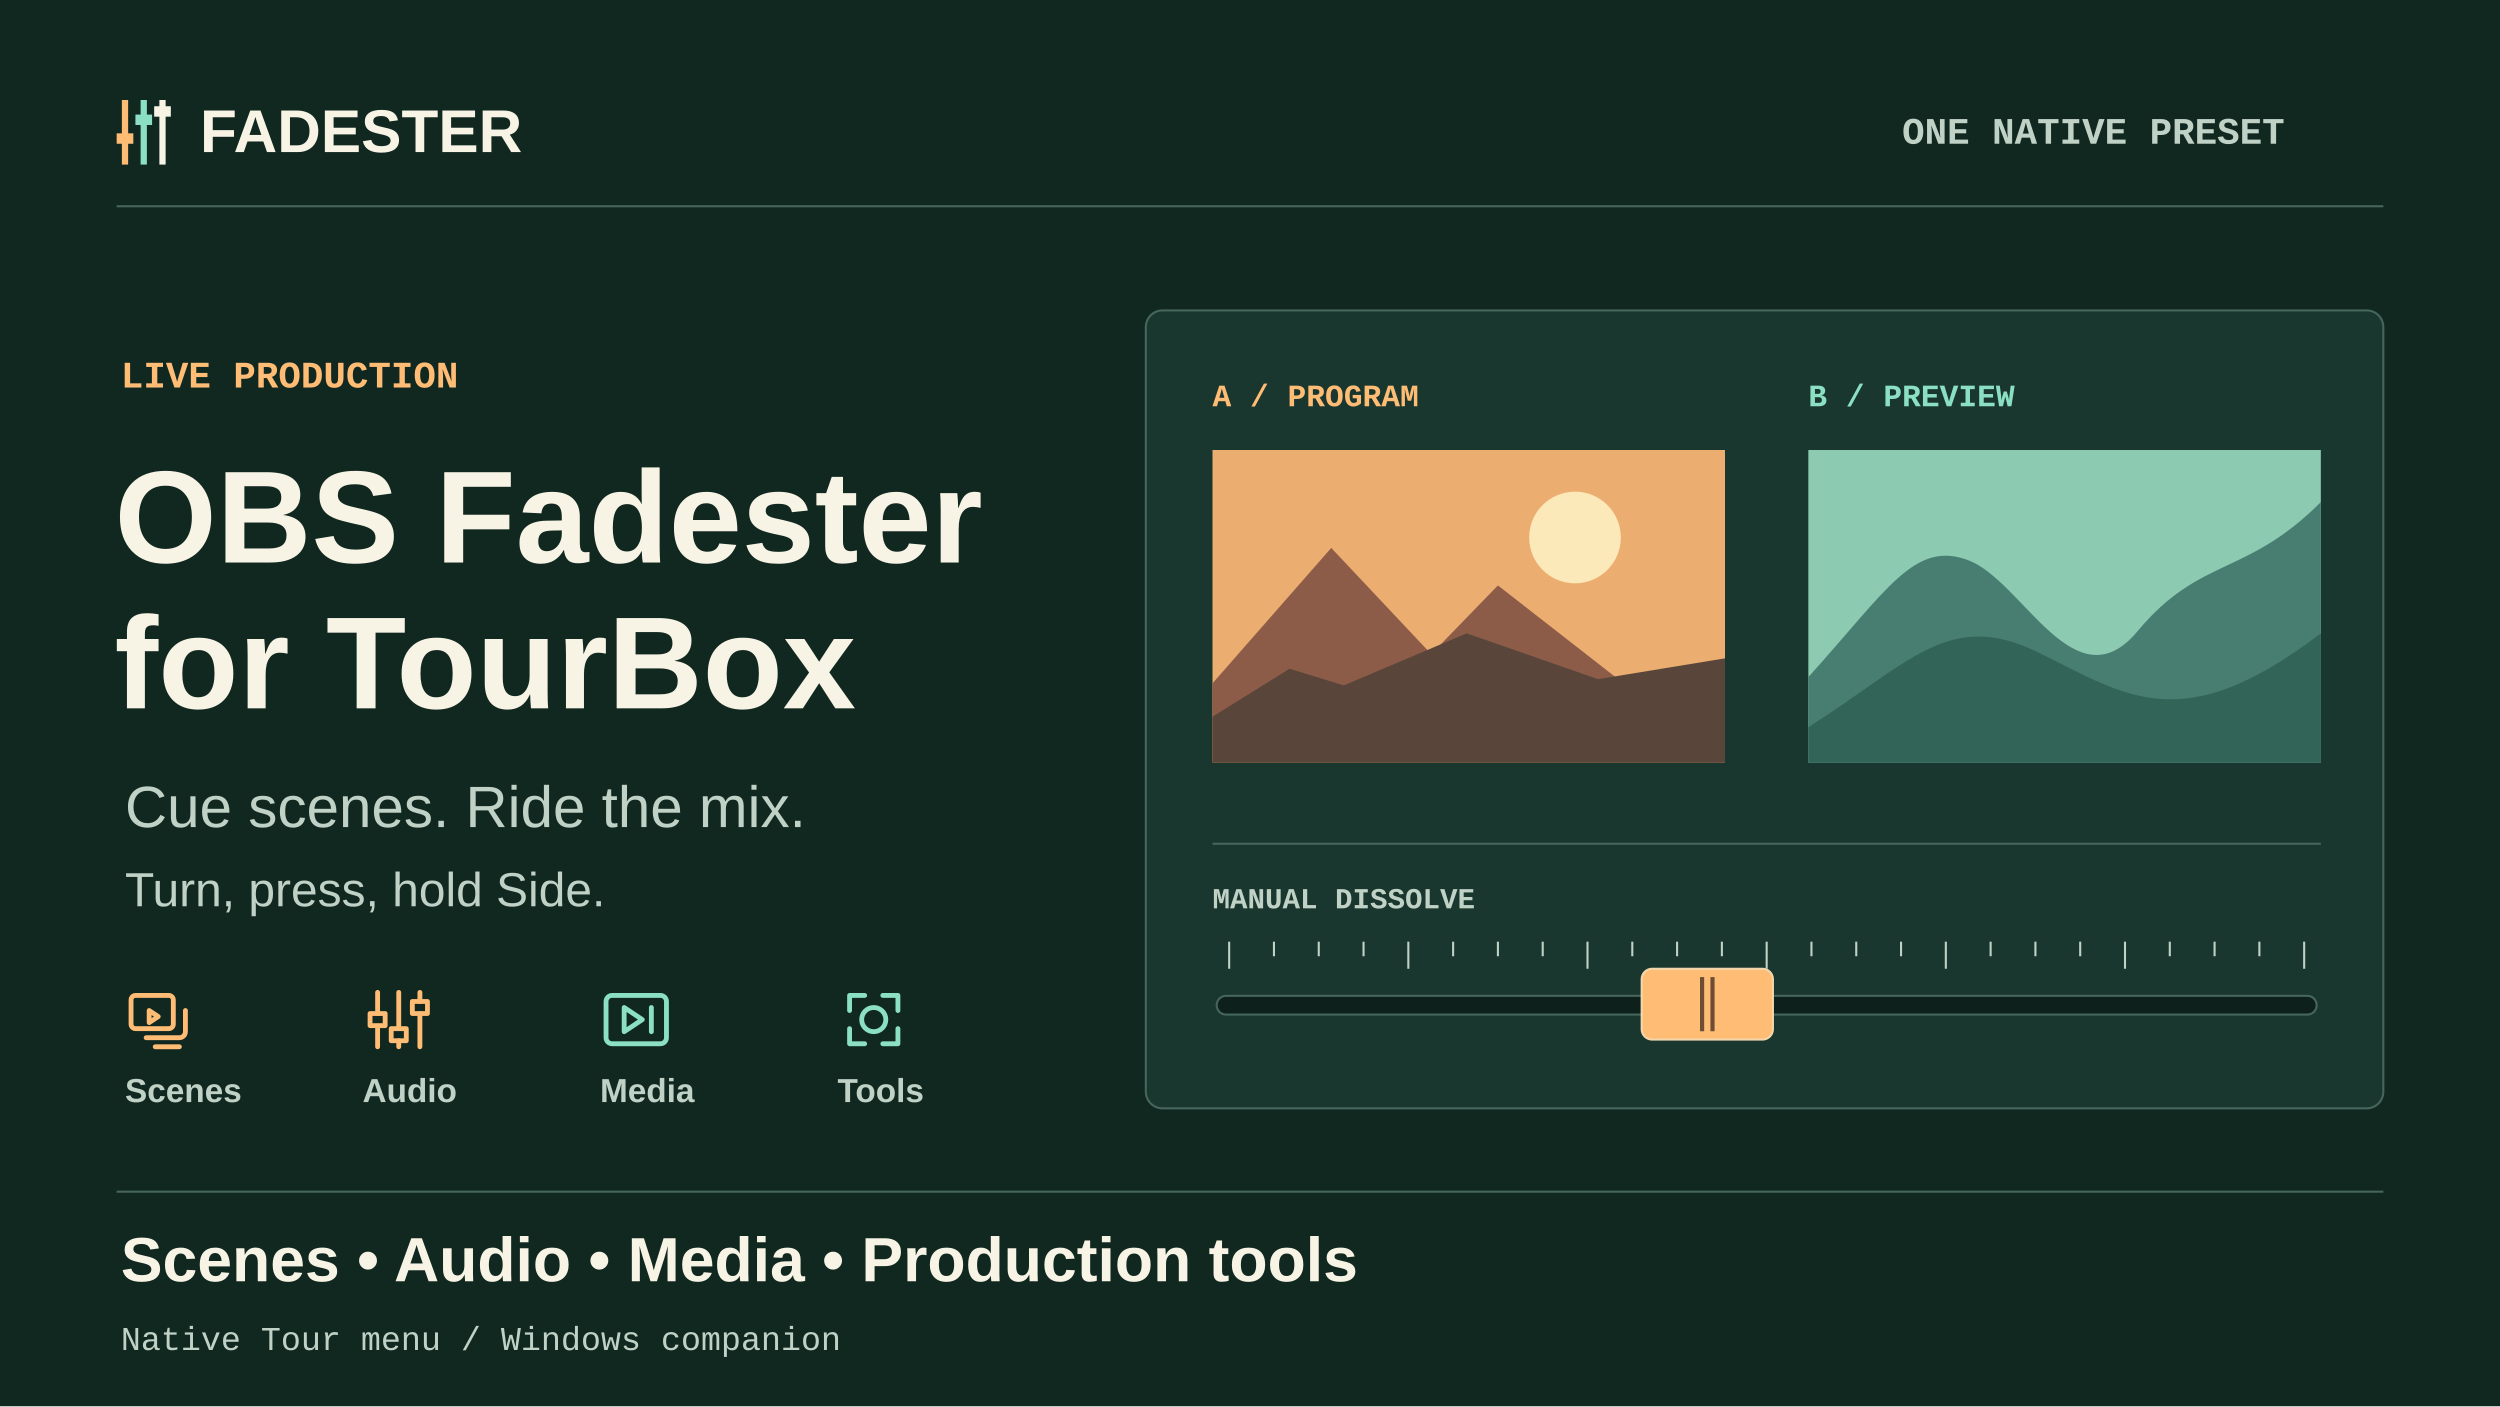
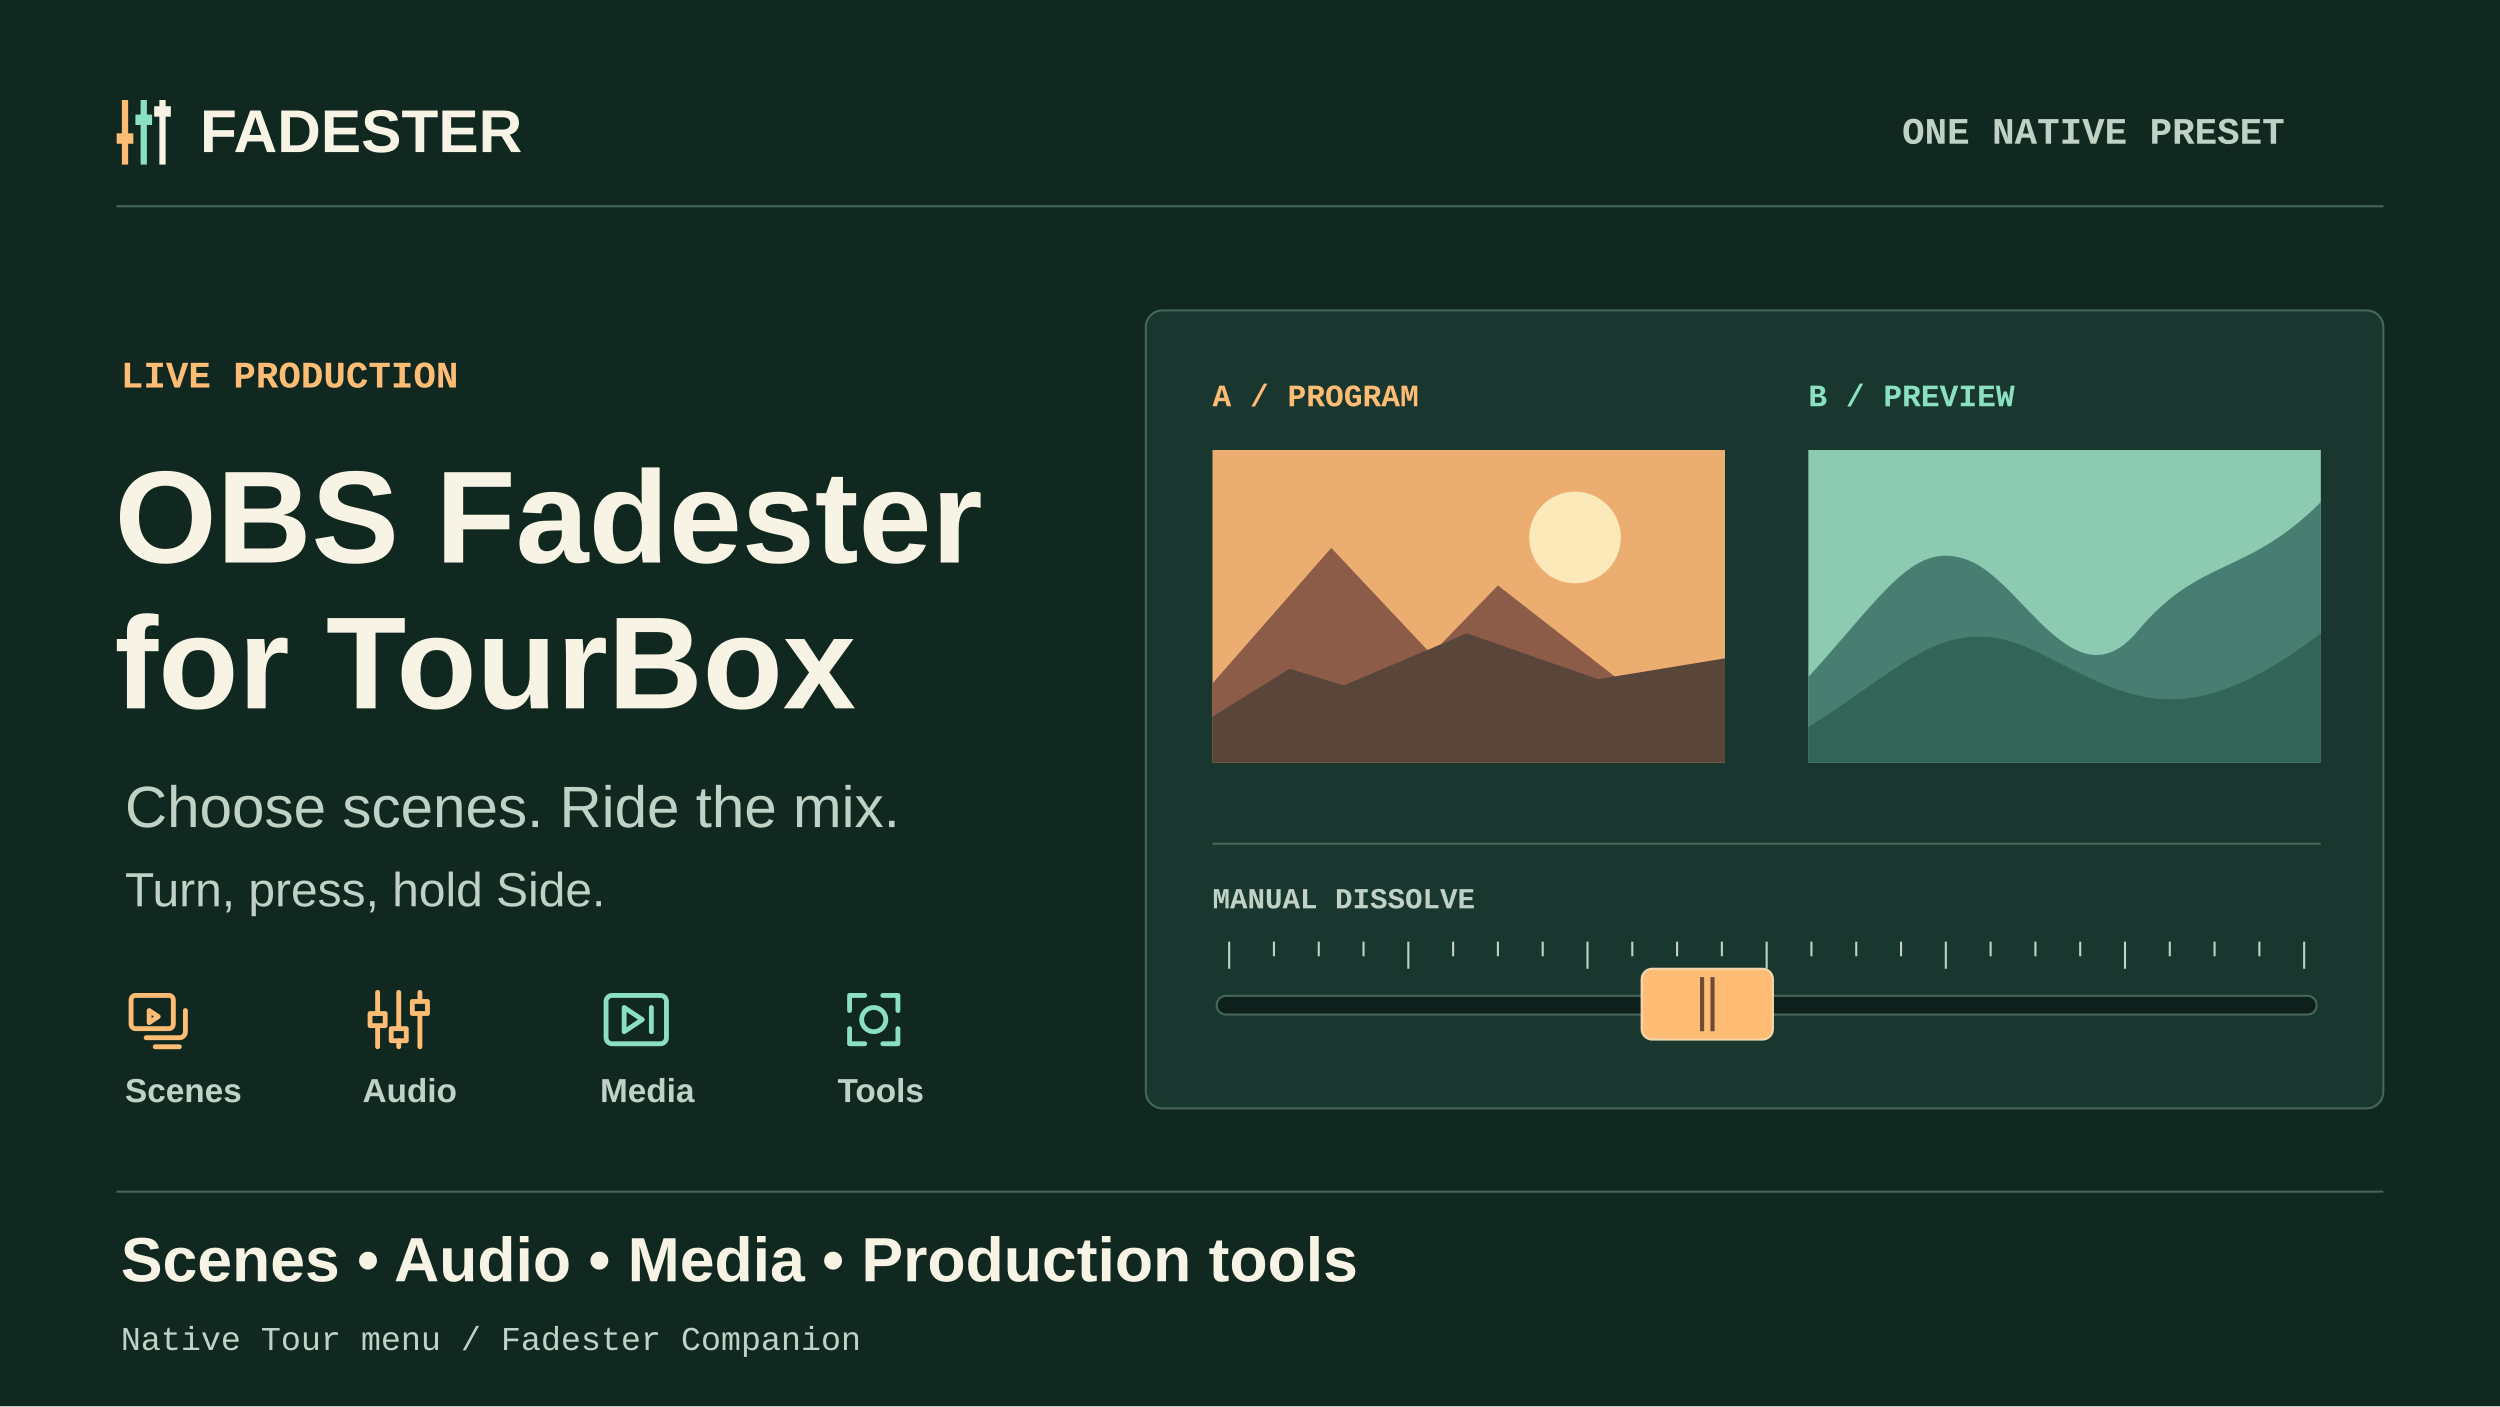
<svg xmlns="http://www.w3.org/2000/svg" width="1600" height="900" viewBox="0 0 1200 675" role="img" aria-labelledby="title desc">
  <rect x="0" y="0" width="1200" height="675" rx="0" fill="#112821" stroke="none" stroke-width="1" />
  <path d="M60 48L60 79" fill="none" stroke="#FFBC74" stroke-width="3" />
  <path d="M69 48L69 79" fill="none" stroke="#8BE0C4" stroke-width="3" />
  <path d="M78 48L78 79" fill="none" stroke="#F8F4E5" stroke-width="3" />
  <rect x="56" y="64" width="8" height="5" rx="0" fill="#FFBC74" stroke="none" stroke-width="1" />
  <rect x="65" y="55" width="8" height="5" rx="0" fill="#8BE0C4" stroke="none" stroke-width="1" />
  <rect x="74" y="51" width="8" height="5" rx="0" fill="#F8F4E5" stroke="none" stroke-width="1" />
  <text x="96" y="73" fill="#F8F4E5" font-family="Arial,Helvetica,sans-serif" font-size="29" font-weight="bold">FADESTER</text>
  <text x="913" y="69" fill="#C0D1C6" font-family="Courier New,Courier,monospace" font-size="18" font-weight="bold">ONE NATIVE PRESET</text>
  <path d="M56 99L1144 99" fill="none" stroke="#46665C" stroke-width="1" />
  <text x="58" y="186" fill="#FFBC74" font-family="Courier New,Courier,monospace" font-size="18" font-weight="bold">LIVE PRODUCTION</text>
  <text x="55" y="270" fill="#F8F4E5" font-family="Arial,Helvetica,sans-serif" font-size="63" font-weight="bold">OBS Fadester</text>
  <text x="55" y="340" fill="#F8F4E5" font-family="Arial,Helvetica,sans-serif" font-size="63" font-weight="bold">for TourBox</text>
-   <text x="60" y="397" fill="#C0D1C6" font-family="Arial,Helvetica,sans-serif" font-size="28" font-weight="normal">Cue scenes. Ride the mix.</text>
+   <text x="60" y="397" fill="#C0D1C6" font-family="Arial,Helvetica,sans-serif" font-size="28" font-weight="normal">Choose scenes. Ride the mix.</text>
  <text x="60" y="435" fill="#C0D1C6" font-family="Arial,Helvetica,sans-serif" font-size="23" font-weight="normal">Turn, press, hold Side.</text>
  <rect x="550" y="149" width="594" height="383" rx="8" fill="#19372E" stroke="#46665C" stroke-width="1" />
  <text x="582" y="195" fill="#FFBC74" font-family="Courier New,Courier,monospace" font-size="15" font-weight="bold">A  /  PROGRAM</text>
  <text x="868" y="195" fill="#8BE0C4" font-family="Courier New,Courier,monospace" font-size="15" font-weight="bold">B  /  PREVIEW</text>
  <rect x="582" y="216" width="246" height="150" rx="0" fill="#ECAD70" stroke="none" stroke-width="1" />
  <rect x="868" y="216" width="246" height="150" rx="0" fill="#8CCBB2" stroke="none" stroke-width="1" />
  <circle cx="756" cy="258" r="22" fill="#FCE9BA" />
  <path d="M582 328l57-65 48 51 32-33 109 85H582z" fill="#8C5C49" />
  <path d="M582 344l37-23 26 8 59-25 63 22 61-10v50H582z" fill="#59453A" />
  <path d="M868 325c38-42 51-66 77-56s51 70 81 34 52-26 88-62v125H868z" fill="#477E71" />
  <path d="M868 349c48-30 67-57 110-36s69 42 136-9v62H868z" fill="#326458" />
  <path d="M582 405L1114 405" fill="none" stroke="#46665C" stroke-width="1" />
  <text x="582" y="436" fill="#C0D1C6" font-family="Courier New,Courier,monospace" font-size="14" font-weight="bold">MANUAL DISSOLVE</text>
  <path d="M590.0 452L590.0 465" fill="none" stroke="#C0D1C6" stroke-width="1" />
  <path d="M611.5 452L611.5 459" fill="none" stroke="#C0D1C6" stroke-width="1" />
  <path d="M633.0 452L633.0 459" fill="none" stroke="#C0D1C6" stroke-width="1" />
  <path d="M654.5 452L654.5 459" fill="none" stroke="#C0D1C6" stroke-width="1" />
  <path d="M676.0 452L676.0 465" fill="none" stroke="#C0D1C6" stroke-width="1" />
  <path d="M697.5 452L697.5 459" fill="none" stroke="#C0D1C6" stroke-width="1" />
  <path d="M719.0 452L719.0 459" fill="none" stroke="#C0D1C6" stroke-width="1" />
  <path d="M740.5 452L740.5 459" fill="none" stroke="#C0D1C6" stroke-width="1" />
  <path d="M762.0 452L762.0 465" fill="none" stroke="#C0D1C6" stroke-width="1" />
  <path d="M783.5 452L783.5 459" fill="none" stroke="#C0D1C6" stroke-width="1" />
  <path d="M805.0 452L805.0 459" fill="none" stroke="#C0D1C6" stroke-width="1" />
  <path d="M826.5 452L826.5 459" fill="none" stroke="#C0D1C6" stroke-width="1" />
  <path d="M848.0 452L848.0 465" fill="none" stroke="#C0D1C6" stroke-width="1" />
  <path d="M869.5 452L869.5 459" fill="none" stroke="#C0D1C6" stroke-width="1" />
  <path d="M891.0 452L891.0 459" fill="none" stroke="#C0D1C6" stroke-width="1" />
  <path d="M912.5 452L912.5 459" fill="none" stroke="#C0D1C6" stroke-width="1" />
  <path d="M934.0 452L934.0 465" fill="none" stroke="#C0D1C6" stroke-width="1" />
  <path d="M955.5 452L955.5 459" fill="none" stroke="#C0D1C6" stroke-width="1" />
  <path d="M977.0 452L977.0 459" fill="none" stroke="#C0D1C6" stroke-width="1" />
  <path d="M998.5 452L998.5 459" fill="none" stroke="#C0D1C6" stroke-width="1" />
  <path d="M1020.0 452L1020.0 465" fill="none" stroke="#C0D1C6" stroke-width="1" />
  <path d="M1041.5 452L1041.5 459" fill="none" stroke="#C0D1C6" stroke-width="1" />
  <path d="M1063.0 452L1063.0 459" fill="none" stroke="#C0D1C6" stroke-width="1" />
  <path d="M1084.5 452L1084.5 459" fill="none" stroke="#C0D1C6" stroke-width="1" />
  <path d="M1106.0 452L1106.0 465" fill="none" stroke="#C0D1C6" stroke-width="1" />
  <rect x="584" y="478" width="528" height="9" rx="4.5" fill="#0D201B" stroke="#46665C" stroke-width="1" />
  <rect x="788" y="465" width="63" height="34" rx="5" fill="#FFBC74" stroke="#F2D7AD" stroke-width="1" />
  <path d="M817 469L817 495" fill="none" stroke="#6D4E35" stroke-width="2" />
  <path d="M822 469L822 495" fill="none" stroke="#6D4E35" stroke-width="2" />
  <path d="M56 572L1144 572" fill="none" stroke="#46665C" stroke-width="1" />
  <text x="58" y="615" fill="#F8F4E5" font-family="Arial,Helvetica,sans-serif" font-size="30" font-weight="bold">Scenes • Audio • Media • Production tools</text>
-   <text x="58" y="648" fill="#C0D1C6" font-family="Courier New,Courier,monospace" font-size="16" font-weight="normal">Native Tour menu  /  Windows companion</text>
+   <text x="58" y="648" fill="#C0D1C6" font-family="Courier New,Courier,monospace" font-size="16" font-weight="normal">Native Tour menu  /  Fadester Companion</text>
  <g transform="translate(60 472) scale(1.45)" fill="none" stroke="#FFBC74" stroke-width="1.6" stroke-linejoin="round" stroke-linecap="round">
    <rect x="2" y="4" width="14" height="11" rx="1.5" />
    <path d="M7 18h11a2 2 0 0 0 2-2V9M10 21h8M8 9l3 2-3 2z" />
  </g>
  <text x="60" y="529" fill="#C0D1C6" font-family="Arial,Helvetica,sans-serif" font-size="16" font-weight="bold">Scenes</text>
  <g transform="translate(174 472) scale(1.45)" fill="none" stroke="#FFBC74" stroke-width="1.6" stroke-linejoin="round" stroke-linecap="round">
    <path d="M5 3v7m0 5v6m7-18v12m0 4v2m7-18v3m0 4v11" />
    <path d="M2.5 10h5v4h-5zM9.5 15h5v4h-5zM16.5 6h5v4h-5z" />
  </g>
  <text x="174" y="529" fill="#C0D1C6" font-family="Arial,Helvetica,sans-serif" font-size="16" font-weight="bold">Audio</text>
  <g transform="translate(288 472) scale(1.45)" fill="none" stroke="#8BE0C4" stroke-width="1.6" stroke-linejoin="round" stroke-linecap="round">
    <rect x="2" y="4" width="20" height="16" rx="2" />
    <path d="m8 8 6 4-6 4zm9 0v8" />
  </g>
  <text x="288" y="529" fill="#C0D1C6" font-family="Arial,Helvetica,sans-serif" font-size="16" font-weight="bold">Media</text>
  <g transform="translate(402 472) scale(1.45)" fill="none" stroke="#8BE0C4" stroke-width="1.6" stroke-linejoin="round" stroke-linecap="round">
    <path d="M9 4H4v5m11-5h5v5M4 15v5h5m6 0h5v-5" />
    <circle cx="12" cy="12" r="4" />
  </g>
  <text x="402" y="529" fill="#C0D1C6" font-family="Arial,Helvetica,sans-serif" font-size="16" font-weight="bold">Tools</text>
</svg>
